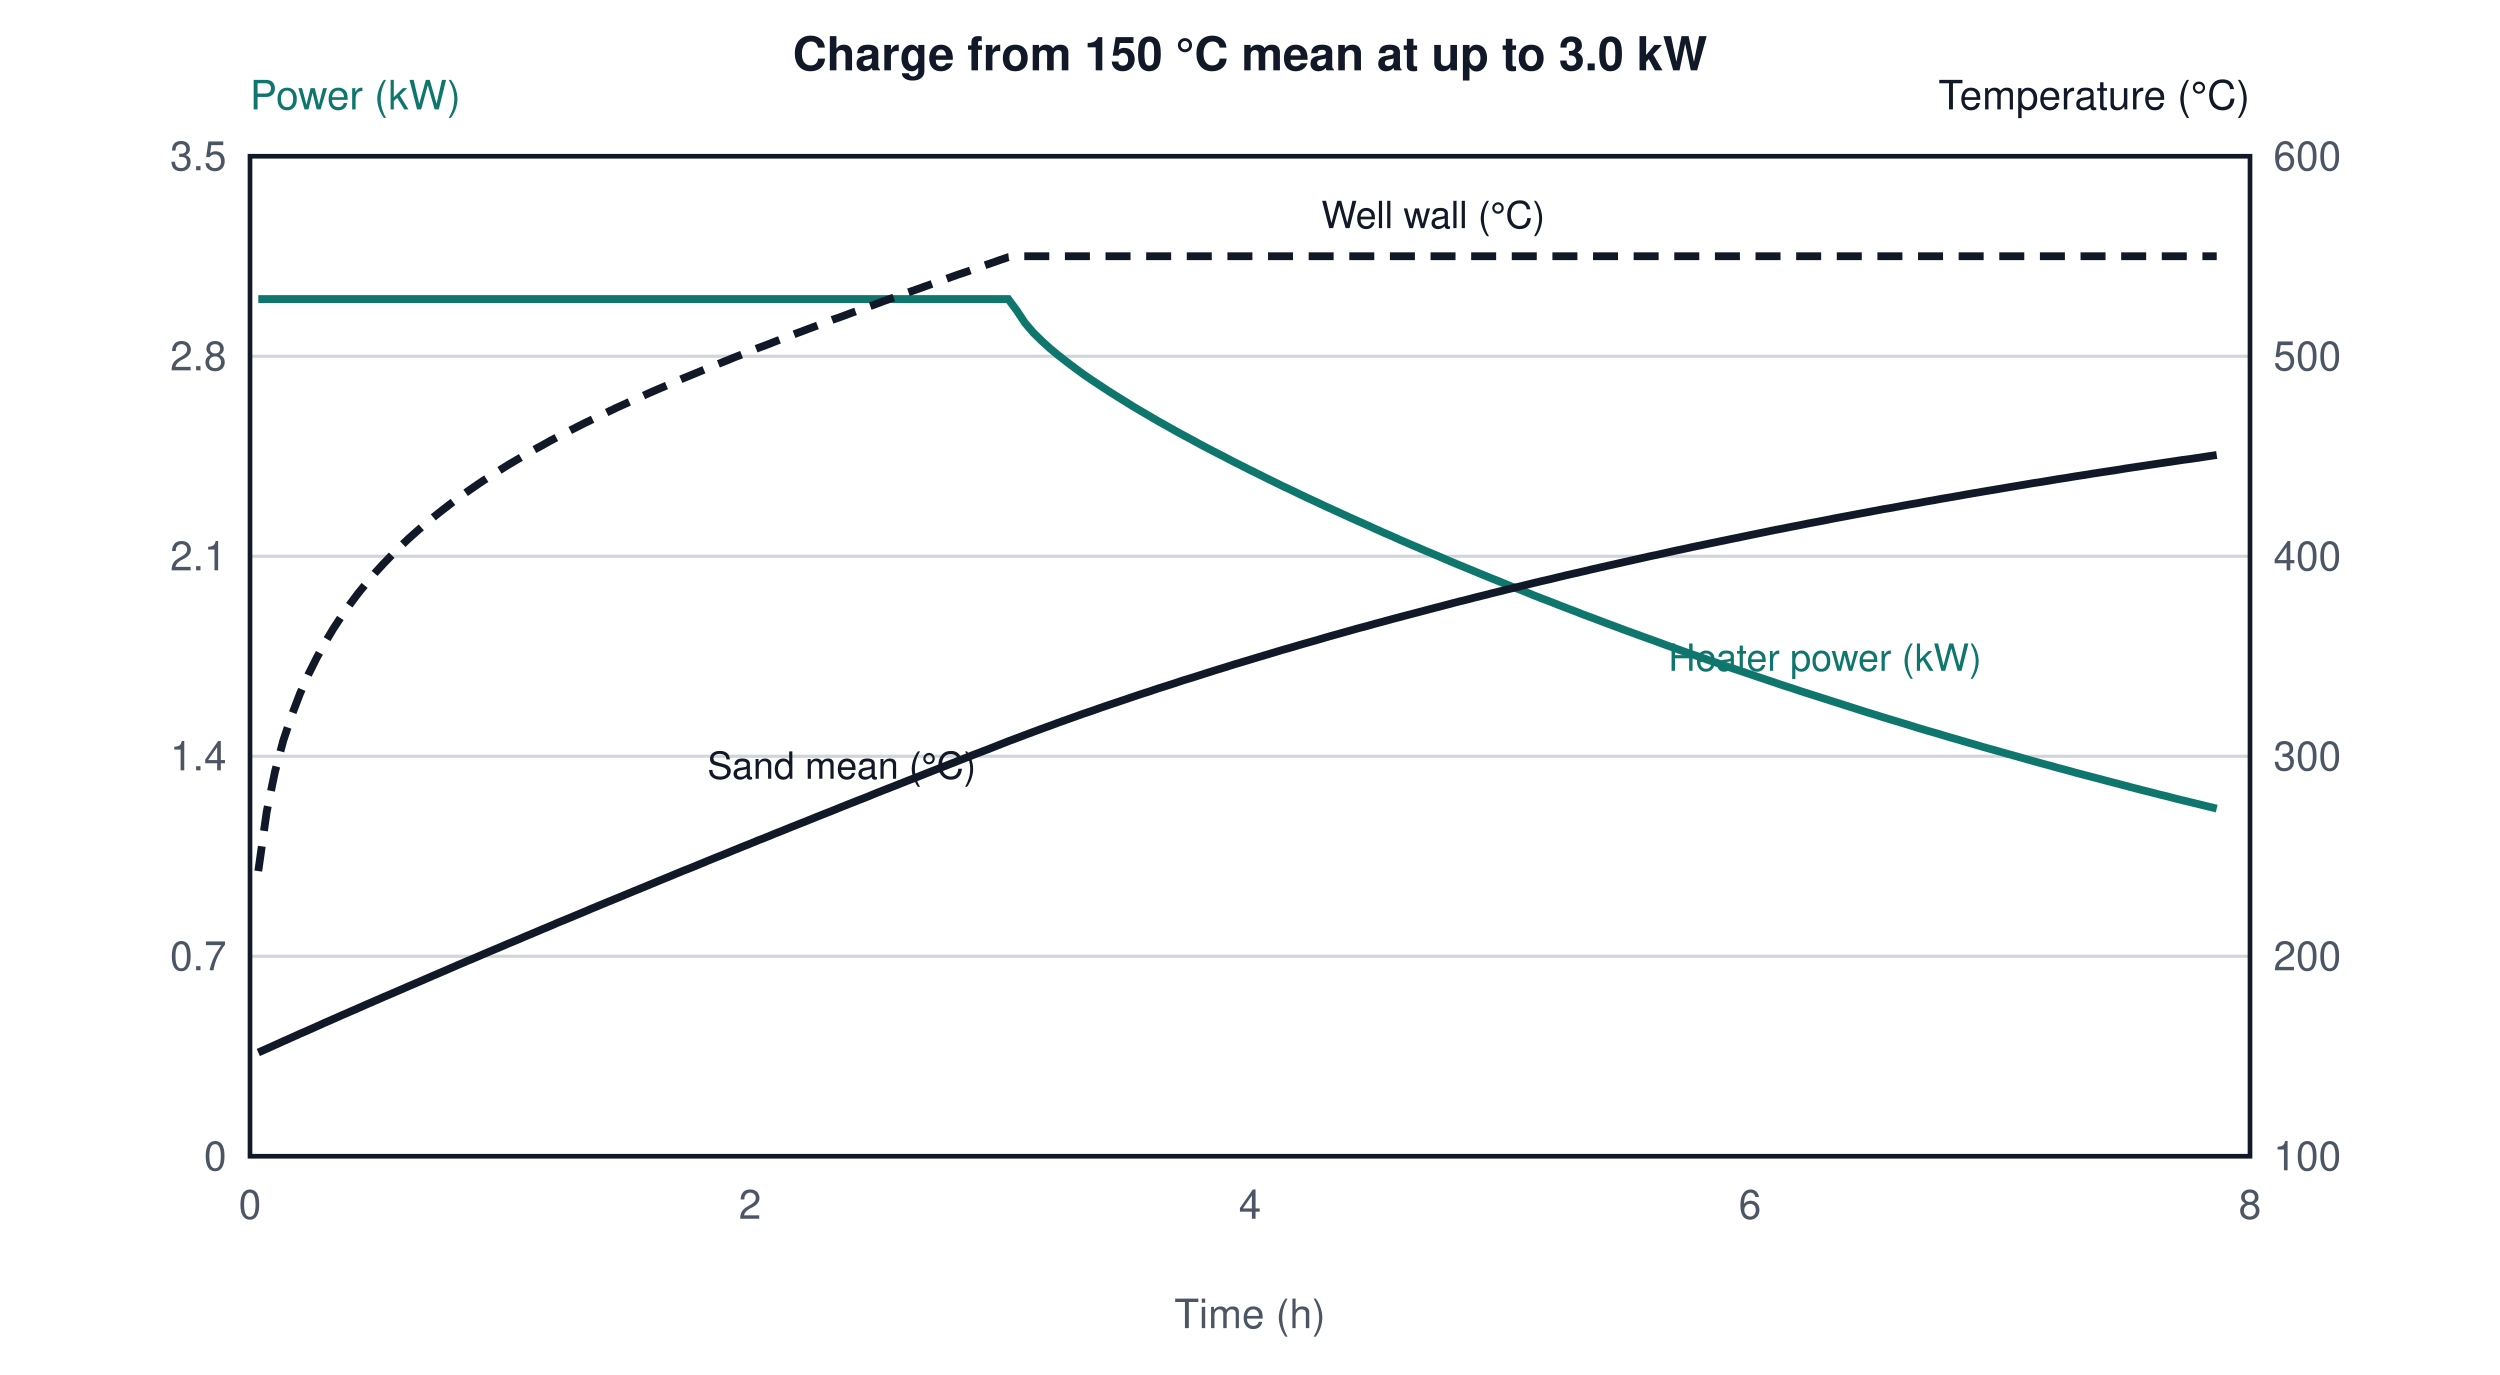
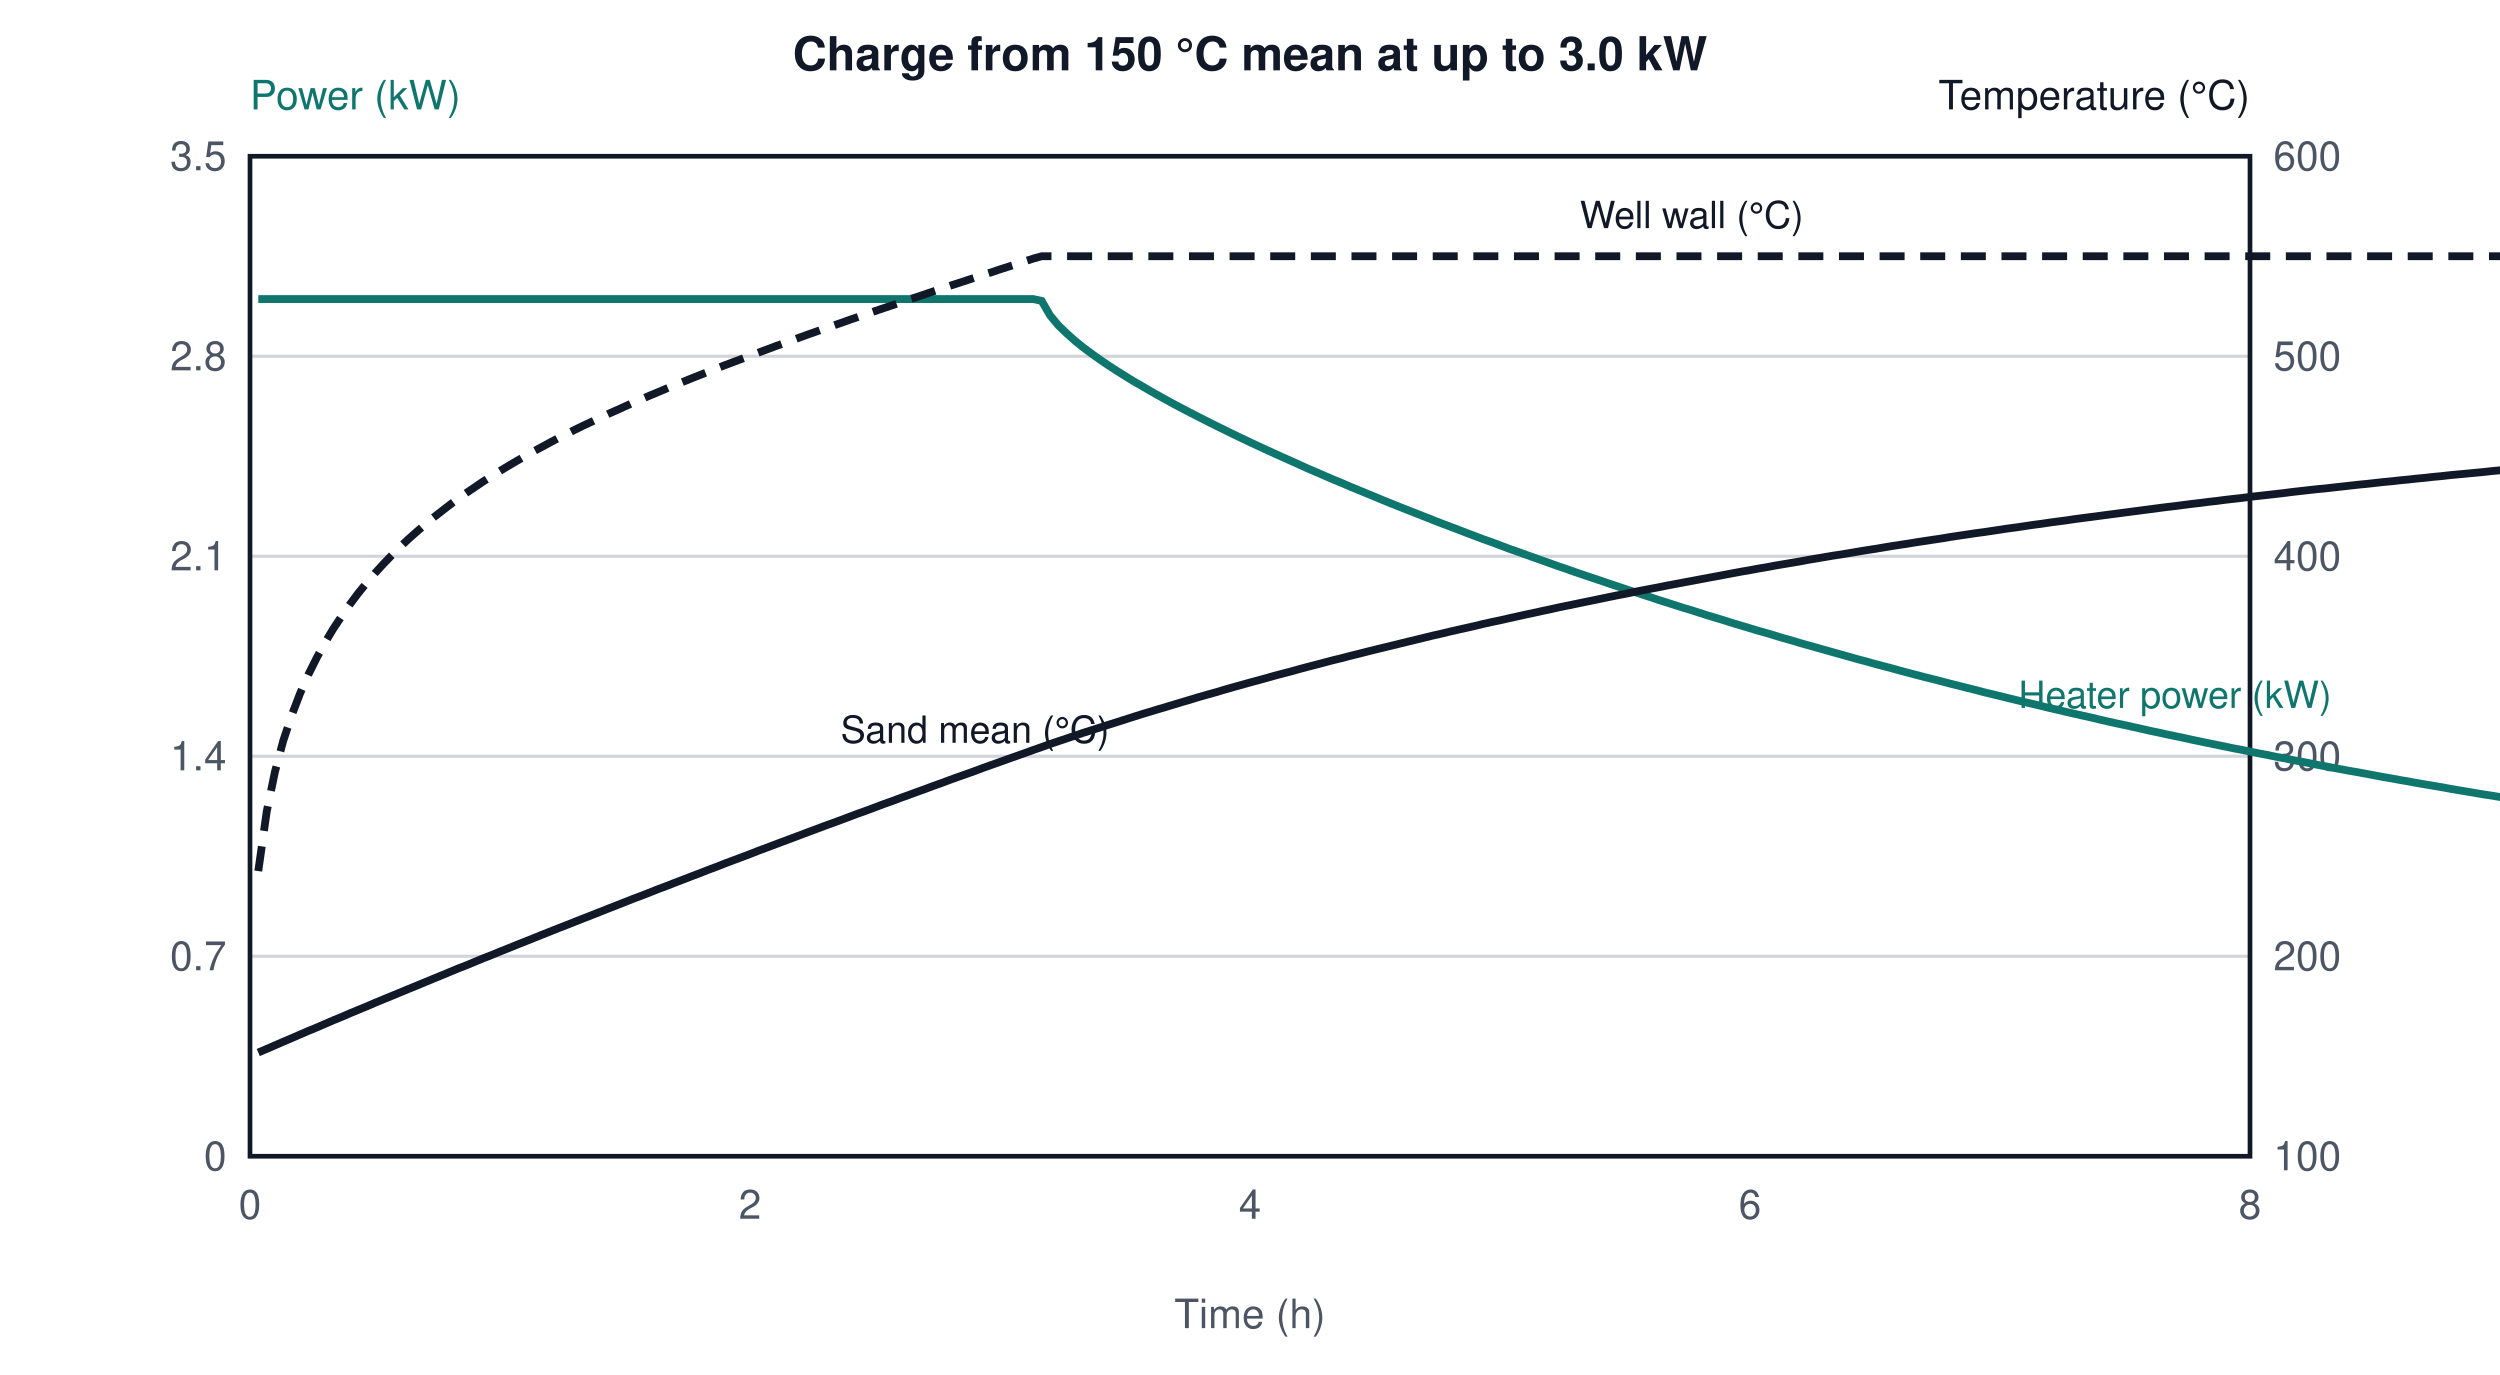
<svg xmlns="http://www.w3.org/2000/svg" width="160.0mm" height="88.0mm" viewBox="0 0 160.0 88.0">
  <rect width="160.0" height="88.0" fill="#FFFFFF" />
  <line x1="16.0" y1="10.00" x2="144.0" y2="10.00" stroke="#D1D5DB" stroke-width="0.2" />
  <text x="14.50" y="10.90" font-family="IBM Plex Sans, Helvetica, Arial, sans-serif" font-size="2.6" font-weight="400" fill="#4B5563" text-anchor="end">3.5</text>
  <text x="145.50" y="10.90" font-family="IBM Plex Sans, Helvetica, Arial, sans-serif" font-size="2.6" font-weight="400" fill="#4B5563" text-anchor="start">600</text>
  <line x1="16.0" y1="22.80" x2="144.0" y2="22.80" stroke="#D1D5DB" stroke-width="0.2" />
  <text x="14.50" y="23.70" font-family="IBM Plex Sans, Helvetica, Arial, sans-serif" font-size="2.6" font-weight="400" fill="#4B5563" text-anchor="end">2.8</text>
  <text x="145.50" y="23.70" font-family="IBM Plex Sans, Helvetica, Arial, sans-serif" font-size="2.6" font-weight="400" fill="#4B5563" text-anchor="start">500</text>
  <line x1="16.0" y1="35.60" x2="144.0" y2="35.60" stroke="#D1D5DB" stroke-width="0.2" />
  <text x="14.50" y="36.50" font-family="IBM Plex Sans, Helvetica, Arial, sans-serif" font-size="2.6" font-weight="400" fill="#4B5563" text-anchor="end">2.1</text>
  <text x="145.50" y="36.50" font-family="IBM Plex Sans, Helvetica, Arial, sans-serif" font-size="2.6" font-weight="400" fill="#4B5563" text-anchor="start">400</text>
  <line x1="16.0" y1="48.40" x2="144.0" y2="48.40" stroke="#D1D5DB" stroke-width="0.2" />
  <text x="14.50" y="49.30" font-family="IBM Plex Sans, Helvetica, Arial, sans-serif" font-size="2.6" font-weight="400" fill="#4B5563" text-anchor="end">1.4</text>
  <text x="145.50" y="49.30" font-family="IBM Plex Sans, Helvetica, Arial, sans-serif" font-size="2.6" font-weight="400" fill="#4B5563" text-anchor="start">300</text>
  <line x1="16.0" y1="61.20" x2="144.0" y2="61.20" stroke="#D1D5DB" stroke-width="0.2" />
  <text x="14.50" y="62.10" font-family="IBM Plex Sans, Helvetica, Arial, sans-serif" font-size="2.6" font-weight="400" fill="#4B5563" text-anchor="end">0.7</text>
  <text x="145.50" y="62.10" font-family="IBM Plex Sans, Helvetica, Arial, sans-serif" font-size="2.6" font-weight="400" fill="#4B5563" text-anchor="start">200</text>
  <line x1="16.0" y1="74.00" x2="144.0" y2="74.00" stroke="#D1D5DB" stroke-width="0.2" />
  <text x="14.50" y="74.90" font-family="IBM Plex Sans, Helvetica, Arial, sans-serif" font-size="2.6" font-weight="400" fill="#4B5563" text-anchor="end">0</text>
  <text x="145.50" y="74.90" font-family="IBM Plex Sans, Helvetica, Arial, sans-serif" font-size="2.6" font-weight="400" fill="#4B5563" text-anchor="start">100</text>
  <text x="16.00" y="78.00" font-family="IBM Plex Sans, Helvetica, Arial, sans-serif" font-size="2.6" font-weight="400" fill="#4B5563" text-anchor="middle">0</text>
  <text x="48.00" y="78.00" font-family="IBM Plex Sans, Helvetica, Arial, sans-serif" font-size="2.6" font-weight="400" fill="#4B5563" text-anchor="middle">2</text>
  <text x="80.00" y="78.00" font-family="IBM Plex Sans, Helvetica, Arial, sans-serif" font-size="2.6" font-weight="400" fill="#4B5563" text-anchor="middle">4</text>
  <text x="112.00" y="78.00" font-family="IBM Plex Sans, Helvetica, Arial, sans-serif" font-size="2.6" font-weight="400" fill="#4B5563" text-anchor="middle">6</text>
  <text x="144.00" y="78.00" font-family="IBM Plex Sans, Helvetica, Arial, sans-serif" font-size="2.6" font-weight="400" fill="#4B5563" text-anchor="middle">8</text>
  <rect x="16.0" y="10.0" width="128.0" height="64.0" fill="none" stroke="#111827" stroke-width="0.3" />
  <text x="80.00" y="85.00" font-family="IBM Plex Sans, Helvetica, Arial, sans-serif" font-size="2.6" font-weight="400" fill="#4B5563" text-anchor="middle">Time (h)</text>
  <text x="16.00" y="7.00" font-family="IBM Plex Sans, Helvetica, Arial, sans-serif" font-size="2.6" font-weight="500" fill="#0F766E" text-anchor="start">Power (kW)</text>
  <text x="144.00" y="7.00" font-family="IBM Plex Sans, Helvetica, Arial, sans-serif" font-size="2.6" font-weight="500" fill="#111827" text-anchor="end">Temperature (°C)</text>
  <text x="80.00" y="4.50" font-family="IBM Plex Sans, Helvetica, Arial, sans-serif" font-size="3.0" font-weight="600" fill="#111827" text-anchor="middle">Charge from 150 °C mean at up to 3.0 kW</text>
-   <polyline points="16.53,19.14 17.07,19.14 17.60,19.14 18.13,19.14 18.67,19.14 19.20,19.14 19.73,19.14 20.27,19.14 20.80,19.14 21.33,19.14 21.87,19.14 22.40,19.14 22.93,19.14 23.47,19.14 24.00,19.14 24.53,19.14 25.07,19.14 25.60,19.14 26.13,19.14 26.67,19.14 27.20,19.14 27.73,19.14 28.27,19.14 28.80,19.14 29.33,19.14 29.87,19.14 30.40,19.14 30.93,19.14 31.47,19.14 32.00,19.14 32.53,19.14 33.07,19.14 33.60,19.14 34.13,19.14 34.67,19.14 35.20,19.14 35.73,19.14 36.27,19.14 36.80,19.14 37.33,19.14 37.87,19.14 38.40,19.14 38.93,19.14 39.47,19.14 40.00,19.14 40.53,19.14 41.07,19.14 41.60,19.14 42.13,19.14 42.67,19.14 43.20,19.14 43.73,19.14 44.27,19.14 44.80,19.14 45.33,19.14 45.87,19.14 46.40,19.14 46.93,19.14 47.47,19.14 48.00,19.14 48.53,19.14 49.07,19.14 49.60,19.14 50.13,19.14 50.67,19.14 51.20,19.14 51.73,19.14 52.27,19.14 52.80,19.14 53.33,19.14 53.87,19.14 54.40,19.14 54.93,19.14 55.47,19.14 56.00,19.14 56.53,19.14 57.07,19.14 57.60,19.14 58.13,19.14 58.67,19.14 59.20,19.14 59.73,19.14 60.27,19.14 60.80,19.14 61.33,19.14 61.87,19.14 62.40,19.14 62.93,19.14 63.47,19.14 64.00,19.14 64.53,19.14 65.07,19.87 65.60,20.67 66.13,21.29 66.67,21.82 67.20,22.30 67.73,22.74 68.27,23.16 68.80,23.56 69.33,23.95 69.87,24.32 70.40,24.67 70.93,25.02 71.47,25.36 72.00,25.69 72.53,26.02 73.07,26.34 73.60,26.65 74.13,26.96 74.67,27.26 75.20,27.56 75.73,27.85 76.27,28.14 76.80,28.43 77.33,28.71 77.87,28.99 78.40,29.26 78.93,29.54 79.47,29.81 80.00,30.08 80.53,30.34 81.07,30.61 81.60,30.87 82.13,31.13 82.67,31.38 83.20,31.64 83.73,31.89 84.27,32.14 84.80,32.39 85.33,32.63 85.87,32.88 86.40,33.12 86.93,33.36 87.47,33.60 88.00,33.84 88.53,34.08 89.07,34.31 89.60,34.55 90.13,34.78 90.67,35.01 91.20,35.24 91.73,35.46 92.27,35.69 92.80,35.92 93.33,36.14 93.87,36.36 94.40,36.58 94.93,36.80 95.47,37.02 96.00,37.23 96.53,37.45 97.07,37.66 97.60,37.87 98.13,38.09 98.67,38.30 99.20,38.50 99.73,38.71 100.27,38.92 100.80,39.12 101.33,39.33 101.87,39.53 102.40,39.73 102.93,39.93 103.47,40.13 104.00,40.33 104.53,40.52 105.07,40.72 105.60,40.91 106.13,41.10 106.67,41.30 107.20,41.49 107.73,41.68 108.27,41.87 108.80,42.05 109.33,42.24 109.87,42.42 110.40,42.61 110.93,42.79 111.47,42.97 112.00,43.15 112.53,43.33 113.07,43.51 113.60,43.69 114.13,43.87 114.67,44.04 115.20,44.22 115.73,44.39 116.27,44.56 116.80,44.73 117.33,44.90 117.87,45.07 118.40,45.24 118.93,45.41 119.47,45.58 120.00,45.74 120.53,45.91 121.07,46.07 121.60,46.23 122.13,46.39 122.67,46.56 123.20,46.72 123.73,46.87 124.27,47.03 124.80,47.19 125.33,47.34 125.87,47.50 126.40,47.65 126.93,47.81 127.47,47.96 128.00,48.11 128.53,48.26 129.07,48.41 129.60,48.56 130.13,48.71 130.67,48.86 131.20,49.00 131.73,49.15 132.27,49.29 132.80,49.44 133.33,49.58 133.87,49.72 134.40,49.86 134.93,50.00 135.47,50.14 136.00,50.28 136.53,50.42 137.07,50.56 137.60,50.69 138.13,50.83 138.67,50.96 139.20,51.10 139.73,51.23 140.27,51.36 140.80,51.49 141.33,51.62 141.87,51.75" fill="none" stroke="#0F766E" stroke-width="0.5" />
-   <text x="116.80" y="42.93" font-family="IBM Plex Sans, Helvetica, Arial, sans-serif" font-size="2.4" font-weight="500" fill="#0F766E" text-anchor="middle">Heater power (kW)</text>
-   <polyline points="16.53,67.36 17.07,67.12 17.60,66.88 18.13,66.64 18.67,66.40 19.20,66.16 19.73,65.93 20.27,65.69 20.80,65.45 21.33,65.22 21.87,64.98 22.40,64.75 22.93,64.52 23.47,64.28 24.00,64.05 24.53,63.82 25.07,63.59 25.60,63.36 26.13,63.13 26.67,62.90 27.20,62.67 27.73,62.44 28.27,62.21 28.80,61.98 29.33,61.75 29.87,61.52 30.40,61.30 30.93,61.07 31.47,60.84 32.00,60.62 32.53,60.39 33.07,60.17 33.60,59.94 34.13,59.72 34.67,59.49 35.20,59.27 35.73,59.04 36.27,58.82 36.80,58.60 37.33,58.38 37.87,58.15 38.40,57.93 38.93,57.71 39.47,57.49 40.00,57.27 40.53,57.05 41.07,56.83 41.60,56.61 42.13,56.39 42.67,56.17 43.20,55.95 43.73,55.73 44.27,55.52 44.80,55.30 45.33,55.08 45.87,54.86 46.40,54.65 46.93,54.43 47.47,54.21 48.00,54.00 48.53,53.78 49.07,53.57 49.60,53.35 50.13,53.14 50.67,52.92 51.20,52.71 51.73,52.50 52.27,52.28 52.80,52.07 53.33,51.86 53.87,51.64 54.40,51.43 54.93,51.22 55.47,51.01 56.00,50.79 56.53,50.58 57.07,50.37 57.60,50.16 58.13,49.95 58.67,49.74 59.20,49.53 59.73,49.32 60.27,49.11 60.80,48.90 61.33,48.69 61.87,48.48 62.40,48.27 62.93,48.07 63.47,47.86 64.00,47.65 64.53,47.44 65.07,47.24 65.60,47.04 66.13,46.84 66.67,46.64 67.20,46.45 67.73,46.25 68.27,46.06 68.80,45.87 69.33,45.68 69.87,45.50 70.40,45.31 70.93,45.13 71.47,44.95 72.00,44.77 72.53,44.59 73.07,44.41 73.60,44.24 74.13,44.06 74.67,43.89 75.20,43.72 75.73,43.54 76.27,43.38 76.80,43.21 77.33,43.04 77.87,42.87 78.40,42.71 78.93,42.54 79.47,42.38 80.00,42.22 80.53,42.06 81.07,41.90 81.60,41.74 82.13,41.58 82.67,41.43 83.20,41.27 83.73,41.12 84.27,40.97 84.80,40.81 85.33,40.66 85.87,40.51 86.40,40.36 86.93,40.21 87.47,40.07 88.00,39.92 88.53,39.78 89.07,39.63 89.60,39.49 90.13,39.35 90.67,39.21 91.20,39.07 91.73,38.93 92.27,38.79 92.80,38.65 93.33,38.51 93.87,38.38 94.40,38.24 94.93,38.11 95.47,37.97 96.00,37.84 96.53,37.71 97.07,37.58 97.60,37.45 98.13,37.32 98.67,37.19 99.20,37.07 99.73,36.94 100.27,36.81 100.80,36.69 101.33,36.57 101.87,36.44 102.40,36.32 102.93,36.20 103.47,36.08 104.00,35.96 104.53,35.84 105.07,35.72 105.60,35.60 106.13,35.49 106.67,35.37 107.20,35.25 107.73,35.14 108.27,35.02 108.80,34.91 109.33,34.80 109.87,34.69 110.40,34.58 110.93,34.47 111.47,34.36 112.00,34.25 112.53,34.14 113.07,34.03 113.60,33.92 114.13,33.82 114.67,33.71 115.20,33.61 115.73,33.50 116.27,33.40 116.80,33.30 117.33,33.19 117.87,33.09 118.40,32.99 118.93,32.89 119.47,32.79 120.00,32.69 120.53,32.59 121.07,32.50 121.60,32.40 122.13,32.30 122.67,32.21 123.20,32.11 123.73,32.02 124.27,31.92 124.80,31.83 125.33,31.74 125.87,31.64 126.40,31.55 126.93,31.46 127.47,31.37 128.00,31.28 128.53,31.19 129.07,31.10 129.60,31.01 130.13,30.92 130.67,30.84 131.20,30.75 131.73,30.66 132.27,30.58 132.80,30.49 133.33,30.41 133.87,30.32 134.40,30.24 134.93,30.16 135.47,30.08 136.00,29.99 136.53,29.91 137.07,29.83 137.60,29.75 138.13,29.67 138.67,29.59 139.20,29.51 139.73,29.43 140.27,29.36 140.80,29.28 141.33,29.20 141.87,29.12" fill="none" stroke="#111827" stroke-width="0.5" />
-   <text x="53.87" y="49.84" font-family="IBM Plex Sans, Helvetica, Arial, sans-serif" font-size="2.4" font-weight="500" fill="#111827" text-anchor="middle">Sand mean (°C)</text>
-   <polyline points="16.53,55.75 17.07,51.94 17.60,49.38 18.13,47.40 18.67,45.78 19.20,44.39 19.73,43.18 20.27,42.10 20.80,41.13 21.33,40.24 21.87,39.42 22.40,38.67 22.93,37.96 23.47,37.30 24.00,36.67 24.53,36.09 25.07,35.53 25.60,35.00 26.13,34.49 26.67,34.01 27.20,33.55 27.73,33.11 28.27,32.68 28.80,32.27 29.33,31.87 29.87,31.49 30.40,31.12 30.93,30.76 31.47,30.41 32.00,30.08 32.53,29.75 33.07,29.43 33.60,29.12 34.13,28.81 34.67,28.52 35.20,28.22 35.73,27.94 36.27,27.66 36.80,27.39 37.33,27.12 37.87,26.86 38.40,26.60 38.93,26.35 39.47,26.09 40.00,25.85 40.53,25.61 41.07,25.37 41.60,25.13 42.13,24.90 42.67,24.67 43.20,24.44 43.73,24.21 44.27,23.99 44.80,23.77 45.33,23.55 45.87,23.33 46.40,23.12 46.93,22.90 47.47,22.69 48.00,22.48 48.53,22.27 49.07,22.07 49.60,21.86 50.13,21.66 50.67,21.45 51.20,21.25 51.73,21.05 52.27,20.85 52.80,20.65 53.33,20.45 53.87,20.26 54.40,20.06 54.93,19.87 55.47,19.67 56.00,19.48 56.53,19.28 57.07,19.09 57.60,18.90 58.13,18.71 58.67,18.52 59.20,18.33 59.73,18.14 60.27,17.95 60.80,17.76 61.33,17.57 61.87,17.39 62.40,17.20 62.93,17.01 63.47,16.83 64.00,16.64 64.53,16.46 65.07,16.40 65.60,16.40 66.13,16.40 66.67,16.40 67.20,16.40 67.73,16.40 68.27,16.40 68.80,16.40 69.33,16.40 69.87,16.40 70.40,16.40 70.93,16.40 71.47,16.40 72.00,16.40 72.53,16.40 73.07,16.40 73.60,16.40 74.13,16.40 74.67,16.40 75.20,16.40 75.73,16.40 76.27,16.40 76.80,16.40 77.33,16.40 77.87,16.40 78.40,16.40 78.93,16.40 79.47,16.40 80.00,16.40 80.53,16.40 81.07,16.40 81.60,16.40 82.13,16.40 82.67,16.40 83.20,16.40 83.73,16.40 84.27,16.40 84.80,16.40 85.33,16.40 85.87,16.40 86.40,16.40 86.93,16.40 87.47,16.40 88.00,16.40 88.53,16.40 89.07,16.40 89.60,16.40 90.13,16.40 90.67,16.40 91.20,16.40 91.73,16.40 92.27,16.40 92.80,16.40 93.33,16.40 93.87,16.40 94.40,16.40 94.93,16.40 95.47,16.40 96.00,16.40 96.53,16.40 97.07,16.40 97.60,16.40 98.13,16.40 98.67,16.40 99.20,16.40 99.73,16.40 100.27,16.40 100.80,16.40 101.33,16.40 101.87,16.40 102.40,16.40 102.93,16.40 103.47,16.40 104.00,16.40 104.53,16.40 105.07,16.40 105.60,16.40 106.13,16.40 106.67,16.40 107.20,16.40 107.73,16.40 108.27,16.40 108.80,16.40 109.33,16.40 109.87,16.40 110.40,16.40 110.93,16.40 111.47,16.40 112.00,16.40 112.53,16.40 113.07,16.40 113.60,16.40 114.13,16.40 114.67,16.40 115.20,16.40 115.73,16.40 116.27,16.40 116.80,16.40 117.33,16.40 117.87,16.40 118.40,16.40 118.93,16.40 119.47,16.40 120.00,16.40 120.53,16.40 121.07,16.40 121.60,16.40 122.13,16.40 122.67,16.40 123.20,16.40 123.73,16.40 124.27,16.40 124.80,16.40 125.33,16.40 125.87,16.40 126.40,16.40 126.93,16.40 127.47,16.40 128.00,16.40 128.53,16.40 129.07,16.40 129.60,16.40 130.13,16.40 130.67,16.40 131.20,16.40 131.73,16.40 132.27,16.40 132.80,16.40 133.33,16.40 133.87,16.40 134.40,16.40 134.93,16.40 135.47,16.40 136.00,16.40 136.53,16.40 137.07,16.40 137.60,16.40 138.13,16.40 138.67,16.40 139.20,16.40 139.73,16.40 140.27,16.40 140.80,16.40 141.33,16.40 141.87,16.40" fill="none" stroke="#111827" stroke-width="0.5" stroke-dasharray="1.6 1" />
-   <text x="91.73" y="14.60" font-family="IBM Plex Sans, Helvetica, Arial, sans-serif" font-size="2.4" font-weight="500" fill="#111827" text-anchor="middle">Well wall (°C)</text>
+   <polyline points="16.53,19.14 17.07,19.14 17.60,19.14 18.13,19.14 18.67,19.14 19.20,19.14 19.73,19.14 20.27,19.14 20.80,19.14 21.33,19.14 21.87,19.14 22.40,19.14 22.93,19.14 23.47,19.14 24.00,19.14 24.53,19.14 25.07,19.14 25.60,19.14 26.13,19.14 26.67,19.14 27.20,19.14 27.73,19.14 28.27,19.14 28.80,19.14 29.33,19.14 29.87,19.14 30.40,19.14 30.93,19.14 31.47,19.14 32.00,19.14 32.53,19.14 33.07,19.14 33.60,19.14 34.13,19.14 34.67,19.14 35.20,19.14 35.73,19.14 36.27,19.14 36.80,19.14 37.33,19.14 37.87,19.14 38.40,19.14 38.93,19.14 39.47,19.14 40.00,19.14 40.53,19.14 41.07,19.14 41.60,19.14 42.13,19.14 42.67,19.14 43.20,19.14 43.73,19.14 44.27,19.14 44.80,19.14 45.33,19.14 45.87,19.14 46.40,19.14 46.93,19.14 47.47,19.14 48.00,19.14 48.53,19.14 49.07,19.14 49.60,19.14 50.13,19.14 50.67,19.14 51.20,19.14 51.73,19.14 52.27,19.14 52.80,19.14 53.33,19.14 53.87,19.14 54.40,19.14 54.93,19.14 55.47,19.14 56.00,19.14 56.53,19.14 57.07,19.14 57.60,19.14 58.13,19.14 58.67,19.14 59.20,19.14 59.73,19.14 60.27,19.14 60.80,19.14 61.33,19.14 61.87,19.14 62.40,19.14 62.93,19.14 63.47,19.14 64.00,19.14 64.53,19.14 65.07,19.14 65.60,19.14 66.13,19.14 66.67,19.26 67.20,20.18 67.73,20.82 68.27,21.34 68.80,21.81 69.33,22.24 69.87,22.64 70.40,23.02 70.93,23.38 71.47,23.73 72.00,24.06 72.53,24.39 73.07,24.70 73.60,25.01 74.13,25.31 74.67,25.61 75.20,25.90 75.73,26.18 76.27,26.46 76.80,26.73 77.33,27.00 77.87,27.27 78.40,27.53 78.93,27.79 79.47,28.05 80.00,28.30 80.53,28.55 81.07,28.80 81.60,29.04 82.13,29.28 82.67,29.52 83.20,29.76 83.73,30.00 84.27,30.23 84.80,30.46 85.33,30.69 85.87,30.91 86.40,31.14 86.93,31.36 87.47,31.58 88.00,31.80 88.53,32.02 89.07,32.24 89.60,32.45 90.13,32.66 90.67,32.87 91.20,33.08 91.73,33.29 92.27,33.50 92.80,33.70 93.33,33.90 93.87,34.11 94.40,34.31 94.93,34.51 95.47,34.70 96.00,34.90 96.53,35.10 97.07,35.29 97.60,35.48 98.13,35.67 98.67,35.86 99.20,36.05 99.73,36.24 100.27,36.42 100.80,36.61 101.33,36.79 101.87,36.97 102.40,37.15 102.93,37.33 103.47,37.51 104.00,37.69 104.53,37.86 105.07,38.04 105.60,38.21 106.13,38.39 106.67,38.56 107.20,38.73 107.73,38.90 108.27,39.06 108.80,39.23 109.33,39.40 109.87,39.56 110.40,39.72 110.93,39.89 111.47,40.05 112.00,40.21 112.53,40.37 113.07,40.52 113.60,40.68 114.13,40.84 114.67,40.99 115.20,41.15 115.73,41.30 116.27,41.45 116.80,41.60 117.33,41.75 117.87,41.90 118.40,42.05 118.93,42.20 119.47,42.34 120.00,42.49 120.53,42.63 121.07,42.77 121.60,42.92 122.13,43.06 122.67,43.20 123.20,43.34 123.73,43.47 124.27,43.61 124.80,43.75 125.33,43.88 125.87,44.02 126.40,44.15 126.93,44.29 127.47,44.42 128.00,44.55 128.53,44.68 129.07,44.81 129.60,44.94 130.13,45.06 130.67,45.19 131.20,45.32 131.73,45.44 132.27,45.57 132.80,45.69 133.33,45.81 133.87,45.93 134.40,46.06 134.93,46.18 135.47,46.30 136.00,46.41 136.53,46.53 137.07,46.65 137.60,46.77 138.13,46.88 138.67,47.00 139.20,47.11 139.73,47.22 140.27,47.34 140.80,47.45 141.33,47.56 141.87,47.67 142.40,47.78 142.93,47.89 143.47,47.99 144.00,48.10 144.53,48.21 145.07,48.31 145.60,48.42 146.13,48.52 146.67,48.63 147.20,48.73 147.73,48.83 148.27,48.94 148.80,49.04 149.33,49.14 149.87,49.24 150.40,49.34 150.93,49.43 151.47,49.53 152.00,49.63 152.53,49.73 153.07,49.82 153.60,49.92 154.13,50.01 154.67,50.11 155.20,50.20 155.73,50.29 156.27,50.38 156.80,50.48 157.33,50.57 157.87,50.66 158.40,50.75 158.93,50.84 159.47,50.92 160.00,51.01 160.53,51.10 161.07,51.19 161.60,51.27 162.13,51.36 162.67,51.44 163.20,51.53 163.73,51.61 164.27,51.69 164.80,51.78 165.33,51.86 165.87,51.94 166.40,52.02 166.93,52.10 167.47,52.18 168.00,52.26 168.53,52.34 169.07,52.42 169.60,52.50 170.13,52.57" fill="none" stroke="#0F766E" stroke-width="0.5" />
+   <text x="139.20" y="45.31" font-family="IBM Plex Sans, Helvetica, Arial, sans-serif" font-size="2.4" font-weight="500" fill="#0F766E" text-anchor="middle">Heater power (kW)</text>
+   <polyline points="16.53,67.36 17.07,67.13 17.60,66.90 18.13,66.67 18.67,66.44 19.20,66.21 19.73,65.98 20.27,65.76 20.80,65.53 21.33,65.30 21.87,65.08 22.40,64.85 22.93,64.63 23.47,64.41 24.00,64.18 24.53,63.96 25.07,63.74 25.60,63.52 26.13,63.30 26.67,63.08 27.20,62.86 27.73,62.64 28.27,62.42 28.80,62.20 29.33,61.98 29.87,61.77 30.40,61.55 30.93,61.33 31.47,61.12 32.00,60.90 32.53,60.69 33.07,60.47 33.60,60.26 34.13,60.05 34.67,59.83 35.20,59.62 35.73,59.41 36.27,59.20 36.80,58.99 37.33,58.78 37.87,58.57 38.40,58.36 38.93,58.15 39.47,57.94 40.00,57.73 40.53,57.52 41.07,57.32 41.60,57.11 42.13,56.90 42.67,56.70 43.20,56.49 43.73,56.29 44.27,56.08 44.80,55.88 45.33,55.67 45.87,55.47 46.40,55.26 46.93,55.06 47.47,54.86 48.00,54.66 48.53,54.45 49.07,54.25 49.60,54.05 50.13,53.85 50.67,53.65 51.20,53.45 51.73,53.25 52.27,53.05 52.80,52.85 53.33,52.66 53.87,52.46 54.40,52.26 54.93,52.06 55.47,51.87 56.00,51.67 56.53,51.47 57.07,51.28 57.60,51.08 58.13,50.89 58.67,50.69 59.20,50.50 59.73,50.30 60.27,50.11 60.80,49.91 61.33,49.72 61.87,49.53 62.40,49.34 62.93,49.14 63.47,48.95 64.00,48.76 64.53,48.57 65.07,48.38 65.60,48.19 66.13,48.00 66.67,47.81 67.20,47.62 67.73,47.44 68.27,47.26 68.80,47.08 69.33,46.90 69.87,46.73 70.40,46.56 70.93,46.39 71.47,46.22 72.00,46.05 72.53,45.88 73.07,45.71 73.60,45.55 74.13,45.39 74.67,45.23 75.20,45.07 75.73,44.91 76.27,44.75 76.80,44.59 77.33,44.44 77.87,44.29 78.40,44.13 78.93,43.98 79.47,43.83 80.00,43.68 80.53,43.54 81.07,43.39 81.60,43.24 82.13,43.10 82.67,42.96 83.20,42.81 83.73,42.67 84.27,42.53 84.80,42.39 85.33,42.25 85.87,42.12 86.40,41.98 86.93,41.85 87.47,41.71 88.00,41.58 88.53,41.45 89.07,41.32 89.60,41.19 90.13,41.06 90.67,40.93 91.20,40.80 91.73,40.67 92.27,40.55 92.80,40.42 93.33,40.30 93.87,40.18 94.40,40.06 94.93,39.93 95.47,39.81 96.00,39.70 96.53,39.58 97.07,39.46 97.60,39.34 98.13,39.23 98.67,39.11 99.20,39.00 99.73,38.88 100.27,38.77 100.80,38.66 101.33,38.55 101.87,38.44 102.40,38.33 102.93,38.22 103.47,38.11 104.00,38.01 104.53,37.90 105.07,37.79 105.60,37.69 106.13,37.59 106.67,37.48 107.20,37.38 107.73,37.28 108.27,37.18 108.80,37.08 109.33,36.98 109.87,36.88 110.40,36.78 110.93,36.68 111.47,36.58 112.00,36.49 112.53,36.39 113.07,36.30 113.60,36.20 114.13,36.11 114.67,36.02 115.20,35.93 115.73,35.83 116.27,35.74 116.80,35.65 117.33,35.56 117.87,35.48 118.40,35.39 118.93,35.30 119.47,35.21 120.00,35.13 120.53,35.04 121.07,34.95 121.60,34.87 122.13,34.79 122.67,34.70 123.20,34.62 123.73,34.54 124.27,34.46 124.80,34.37 125.33,34.29 125.87,34.21 126.40,34.13 126.93,34.06 127.47,33.98 128.00,33.90 128.53,33.82 129.07,33.75 129.60,33.67 130.13,33.59 130.67,33.52 131.20,33.44 131.73,33.37 132.27,33.30 132.80,33.22 133.33,33.15 133.87,33.08 134.40,33.01 134.93,32.94 135.47,32.87 136.00,32.80 136.53,32.73 137.07,32.66 137.60,32.59 138.13,32.52 138.67,32.45 139.20,32.39 139.73,32.32 140.27,32.25 140.80,32.19 141.33,32.12 141.87,32.06 142.40,31.99 142.93,31.93 143.47,31.87 144.00,31.80 144.53,31.74 145.07,31.68 145.60,31.62 146.13,31.56 146.67,31.49 147.20,31.43 147.73,31.37 148.27,31.31 148.80,31.26 149.33,31.20 149.87,31.14 150.40,31.08 150.93,31.02 151.47,30.97 152.00,30.91 152.53,30.85 153.07,30.80 153.60,30.74 154.13,30.69 154.67,30.63 155.20,30.58 155.73,30.52 156.27,30.47 156.80,30.41 157.33,30.36 157.87,30.31 158.40,30.26 158.93,30.21 159.47,30.15 160.00,30.10 160.53,30.05 161.07,30.00 161.60,29.95 162.13,29.90 162.67,29.85 163.20,29.80 163.73,29.75 164.27,29.71 164.80,29.66 165.33,29.61 165.87,29.56 166.40,29.52 166.93,29.47 167.47,29.42 168.00,29.38 168.53,29.33 169.07,29.28 169.60,29.24 170.13,29.19" fill="none" stroke="#111827" stroke-width="0.5" />
+   <text x="62.40" y="47.54" font-family="IBM Plex Sans, Helvetica, Arial, sans-serif" font-size="2.4" font-weight="500" fill="#111827" text-anchor="middle">Sand mean (°C)</text>
+   <polyline points="16.53,55.75 17.07,51.94 17.60,49.38 18.13,47.40 18.67,45.78 19.20,44.39 19.73,43.18 20.27,42.10 20.80,41.13 21.33,40.24 21.87,39.43 22.40,38.67 22.93,37.96 23.47,37.30 24.00,36.68 24.53,36.10 25.07,35.54 25.60,35.01 26.13,34.51 26.67,34.03 27.20,33.57 27.73,33.13 28.27,32.71 28.80,32.30 29.33,31.91 29.87,31.53 30.40,31.17 30.93,30.81 31.47,30.47 32.00,30.14 32.53,29.82 33.07,29.50 33.60,29.20 34.13,28.90 34.67,28.61 35.20,28.32 35.73,28.04 36.27,27.77 36.80,27.50 37.33,27.24 37.87,26.99 38.40,26.74 38.93,26.49 39.47,26.25 40.00,26.01 40.53,25.77 41.07,25.54 41.60,25.31 42.13,25.09 42.67,24.86 43.20,24.64 43.73,24.43 44.27,24.21 44.80,24.00 45.33,23.79 45.87,23.58 46.40,23.37 46.93,23.17 47.47,22.97 48.00,22.77 48.53,22.57 49.07,22.37 49.60,22.17 50.13,21.98 50.67,21.79 51.20,21.59 51.73,21.40 52.27,21.21 52.80,21.02 53.33,20.84 53.87,20.65 54.40,20.46 54.93,20.28 55.47,20.09 56.00,19.91 56.53,19.73 57.07,19.55 57.60,19.37 58.13,19.18 58.67,19.01 59.20,18.83 59.73,18.65 60.27,18.47 60.80,18.29 61.33,18.12 61.87,17.94 62.40,17.77 62.93,17.59 63.47,17.42 64.00,17.24 64.53,17.07 65.07,16.90 65.60,16.72 66.13,16.55 66.67,16.40 67.20,16.40 67.73,16.40 68.27,16.40 68.80,16.40 69.33,16.40 69.87,16.40 70.40,16.40 70.93,16.40 71.47,16.40 72.00,16.40 72.53,16.40 73.07,16.40 73.60,16.40 74.13,16.40 74.67,16.40 75.20,16.40 75.73,16.40 76.27,16.40 76.80,16.40 77.33,16.40 77.87,16.40 78.40,16.40 78.93,16.40 79.47,16.40 80.00,16.40 80.53,16.40 81.07,16.40 81.60,16.40 82.13,16.40 82.67,16.40 83.20,16.40 83.73,16.40 84.27,16.40 84.80,16.40 85.33,16.40 85.87,16.40 86.40,16.40 86.93,16.40 87.47,16.40 88.00,16.40 88.53,16.40 89.07,16.40 89.60,16.40 90.13,16.40 90.67,16.40 91.20,16.40 91.73,16.40 92.27,16.40 92.80,16.40 93.33,16.40 93.87,16.40 94.40,16.40 94.93,16.40 95.47,16.40 96.00,16.40 96.53,16.40 97.07,16.40 97.60,16.40 98.13,16.40 98.67,16.40 99.20,16.40 99.73,16.40 100.27,16.40 100.80,16.40 101.33,16.40 101.87,16.40 102.40,16.40 102.93,16.40 103.47,16.40 104.00,16.40 104.53,16.40 105.07,16.40 105.60,16.40 106.13,16.40 106.67,16.40 107.20,16.40 107.73,16.40 108.27,16.40 108.80,16.40 109.33,16.40 109.87,16.40 110.40,16.40 110.93,16.40 111.47,16.40 112.00,16.40 112.53,16.40 113.07,16.40 113.60,16.40 114.13,16.40 114.67,16.40 115.20,16.40 115.73,16.40 116.27,16.40 116.80,16.40 117.33,16.40 117.87,16.40 118.40,16.40 118.93,16.40 119.47,16.40 120.00,16.40 120.53,16.40 121.07,16.40 121.60,16.40 122.13,16.40 122.67,16.40 123.20,16.40 123.73,16.40 124.27,16.40 124.80,16.40 125.33,16.40 125.87,16.40 126.40,16.40 126.93,16.40 127.47,16.40 128.00,16.40 128.53,16.40 129.07,16.40 129.60,16.40 130.13,16.40 130.67,16.40 131.20,16.40 131.73,16.40 132.27,16.40 132.80,16.40 133.33,16.40 133.87,16.40 134.40,16.40 134.93,16.40 135.47,16.40 136.00,16.40 136.53,16.40 137.07,16.40 137.60,16.40 138.13,16.40 138.67,16.40 139.20,16.40 139.73,16.40 140.27,16.40 140.80,16.40 141.33,16.40 141.87,16.40 142.40,16.40 142.93,16.40 143.47,16.40 144.00,16.40 144.53,16.40 145.07,16.40 145.60,16.40 146.13,16.40 146.67,16.40 147.20,16.40 147.73,16.40 148.27,16.40 148.80,16.40 149.33,16.40 149.87,16.40 150.40,16.40 150.93,16.40 151.47,16.40 152.00,16.40 152.53,16.40 153.07,16.40 153.60,16.40 154.13,16.40 154.67,16.40 155.20,16.40 155.73,16.40 156.27,16.40 156.80,16.40 157.33,16.40 157.87,16.40 158.40,16.40 158.93,16.40 159.47,16.40 160.00,16.40 160.53,16.40 161.07,16.40 161.60,16.40 162.13,16.40 162.67,16.40 163.20,16.40 163.73,16.40 164.27,16.40 164.80,16.40 165.33,16.40 165.87,16.40 166.40,16.40 166.93,16.40 167.47,16.40 168.00,16.40 168.53,16.40 169.07,16.40 169.60,16.40 170.13,16.40" fill="none" stroke="#111827" stroke-width="0.5" stroke-dasharray="1.6 1" />
+   <text x="108.27" y="14.60" font-family="IBM Plex Sans, Helvetica, Arial, sans-serif" font-size="2.4" font-weight="500" fill="#111827" text-anchor="middle">Well wall (°C)</text>
</svg>
